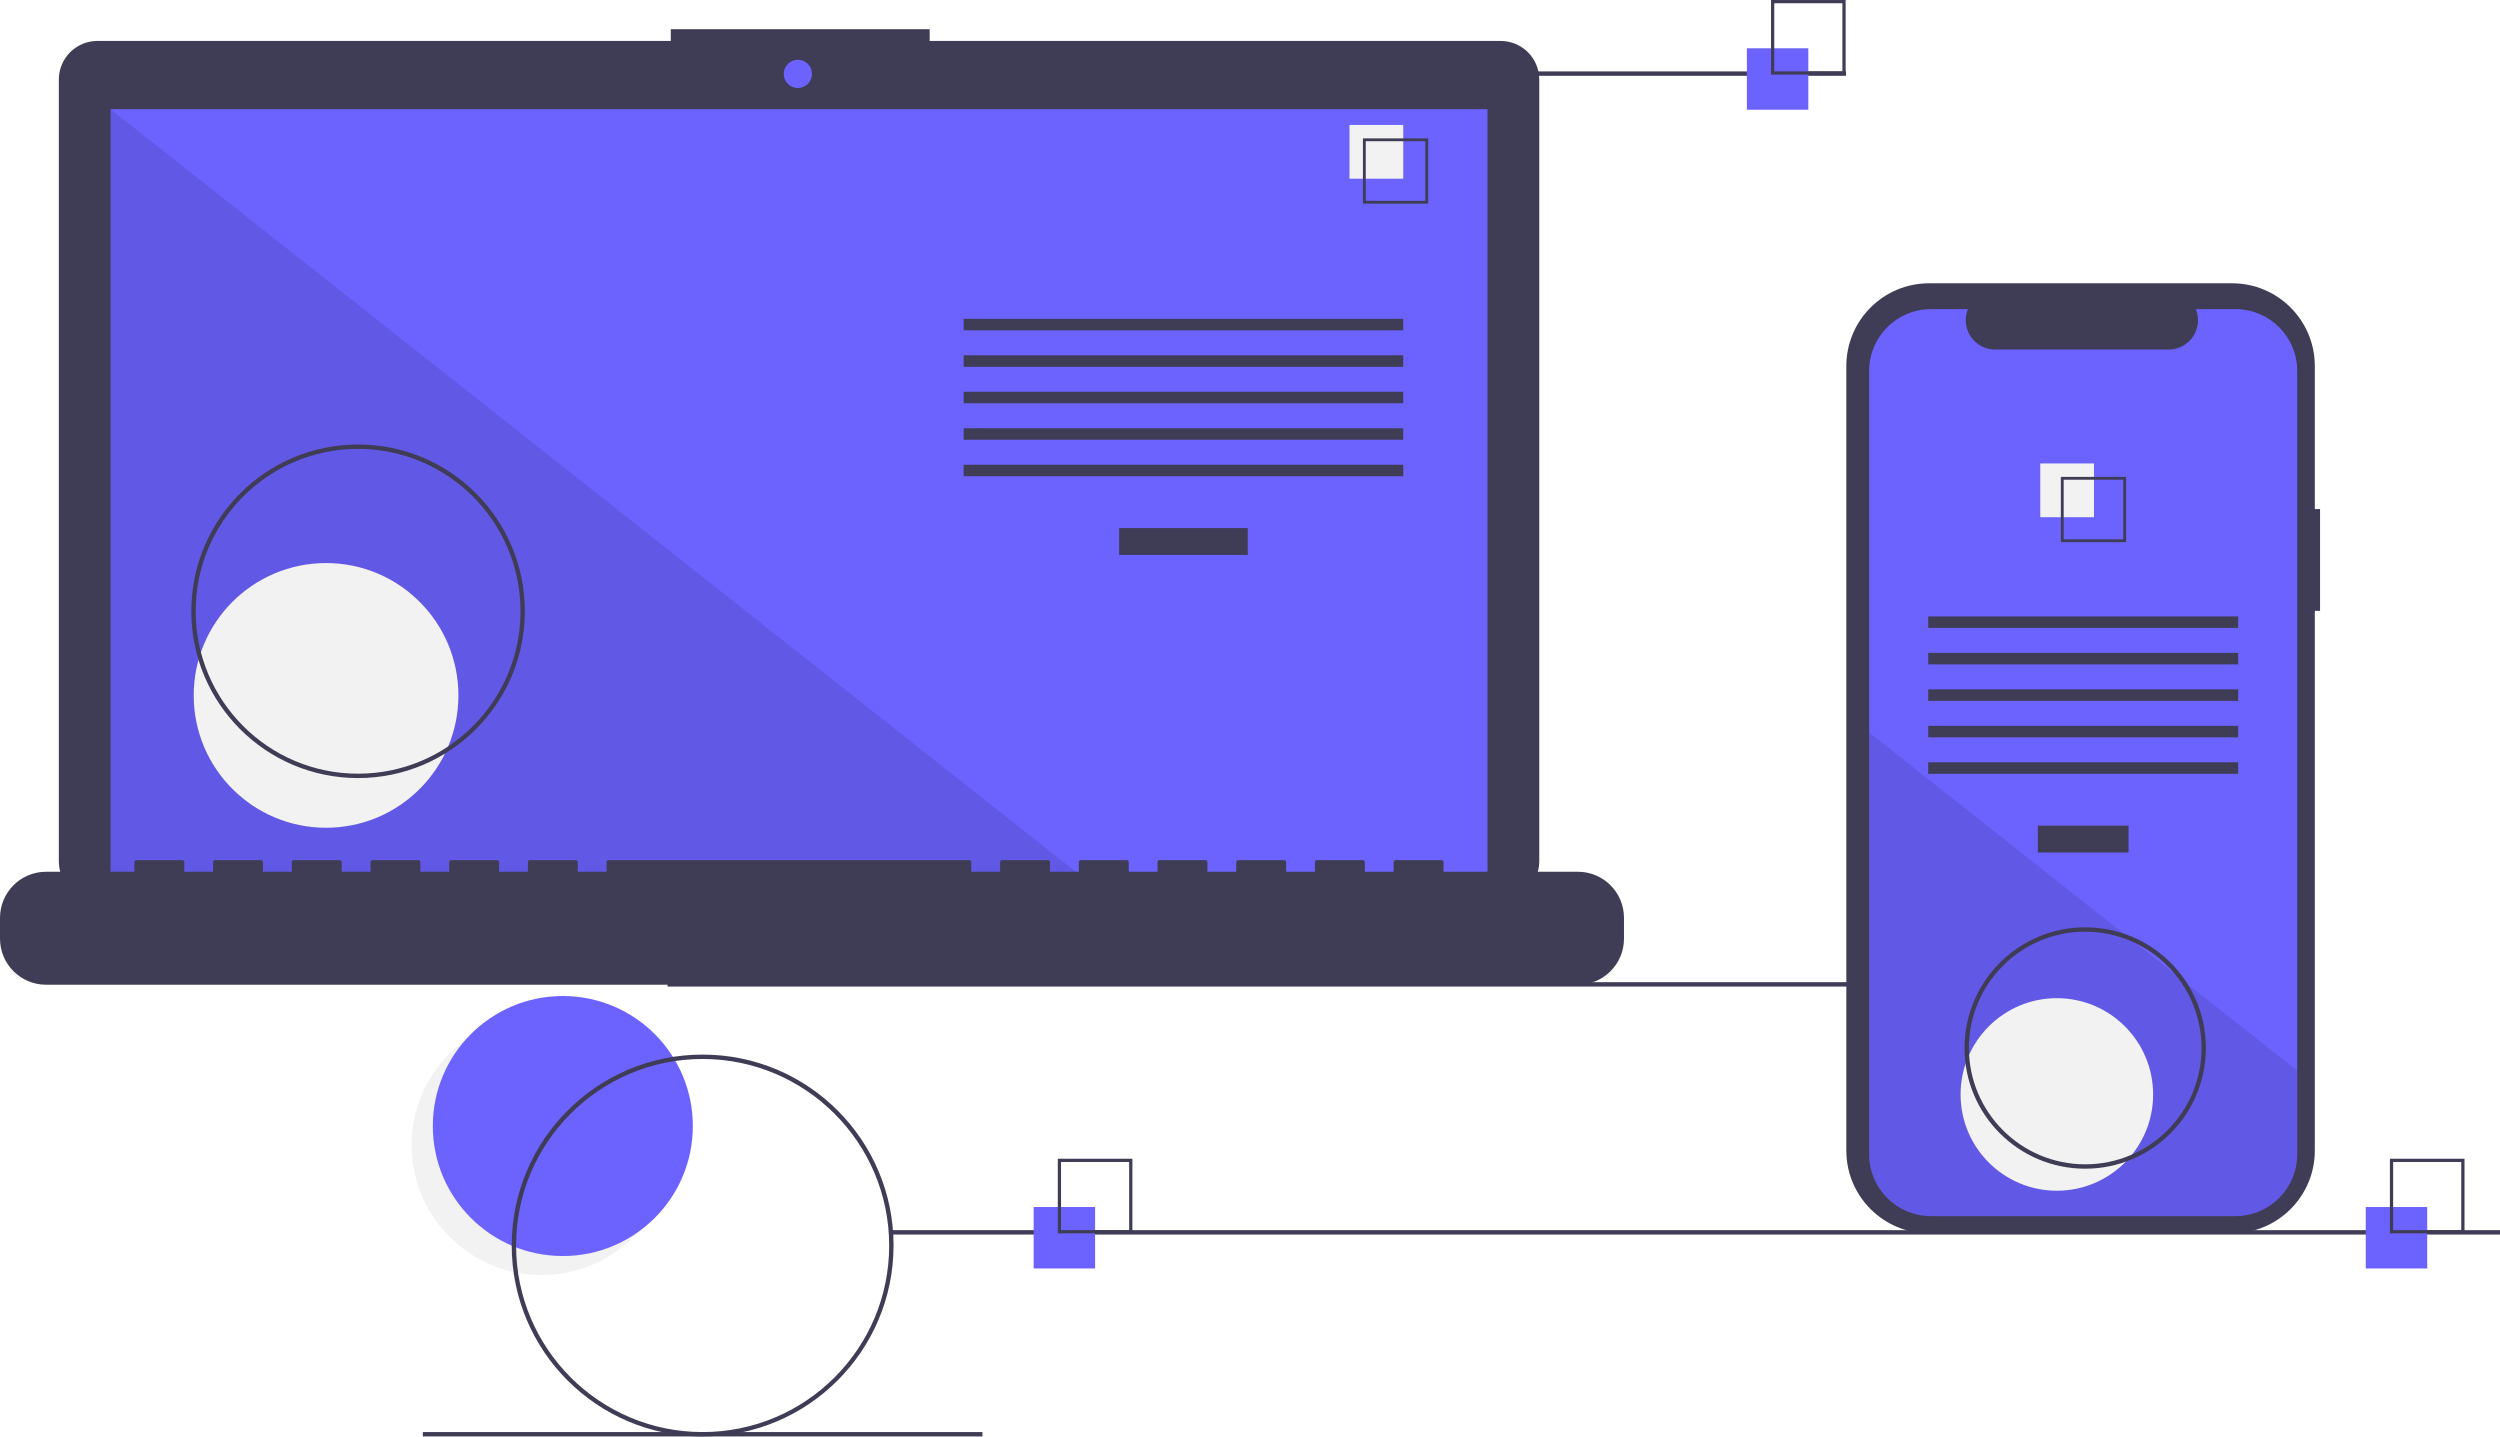
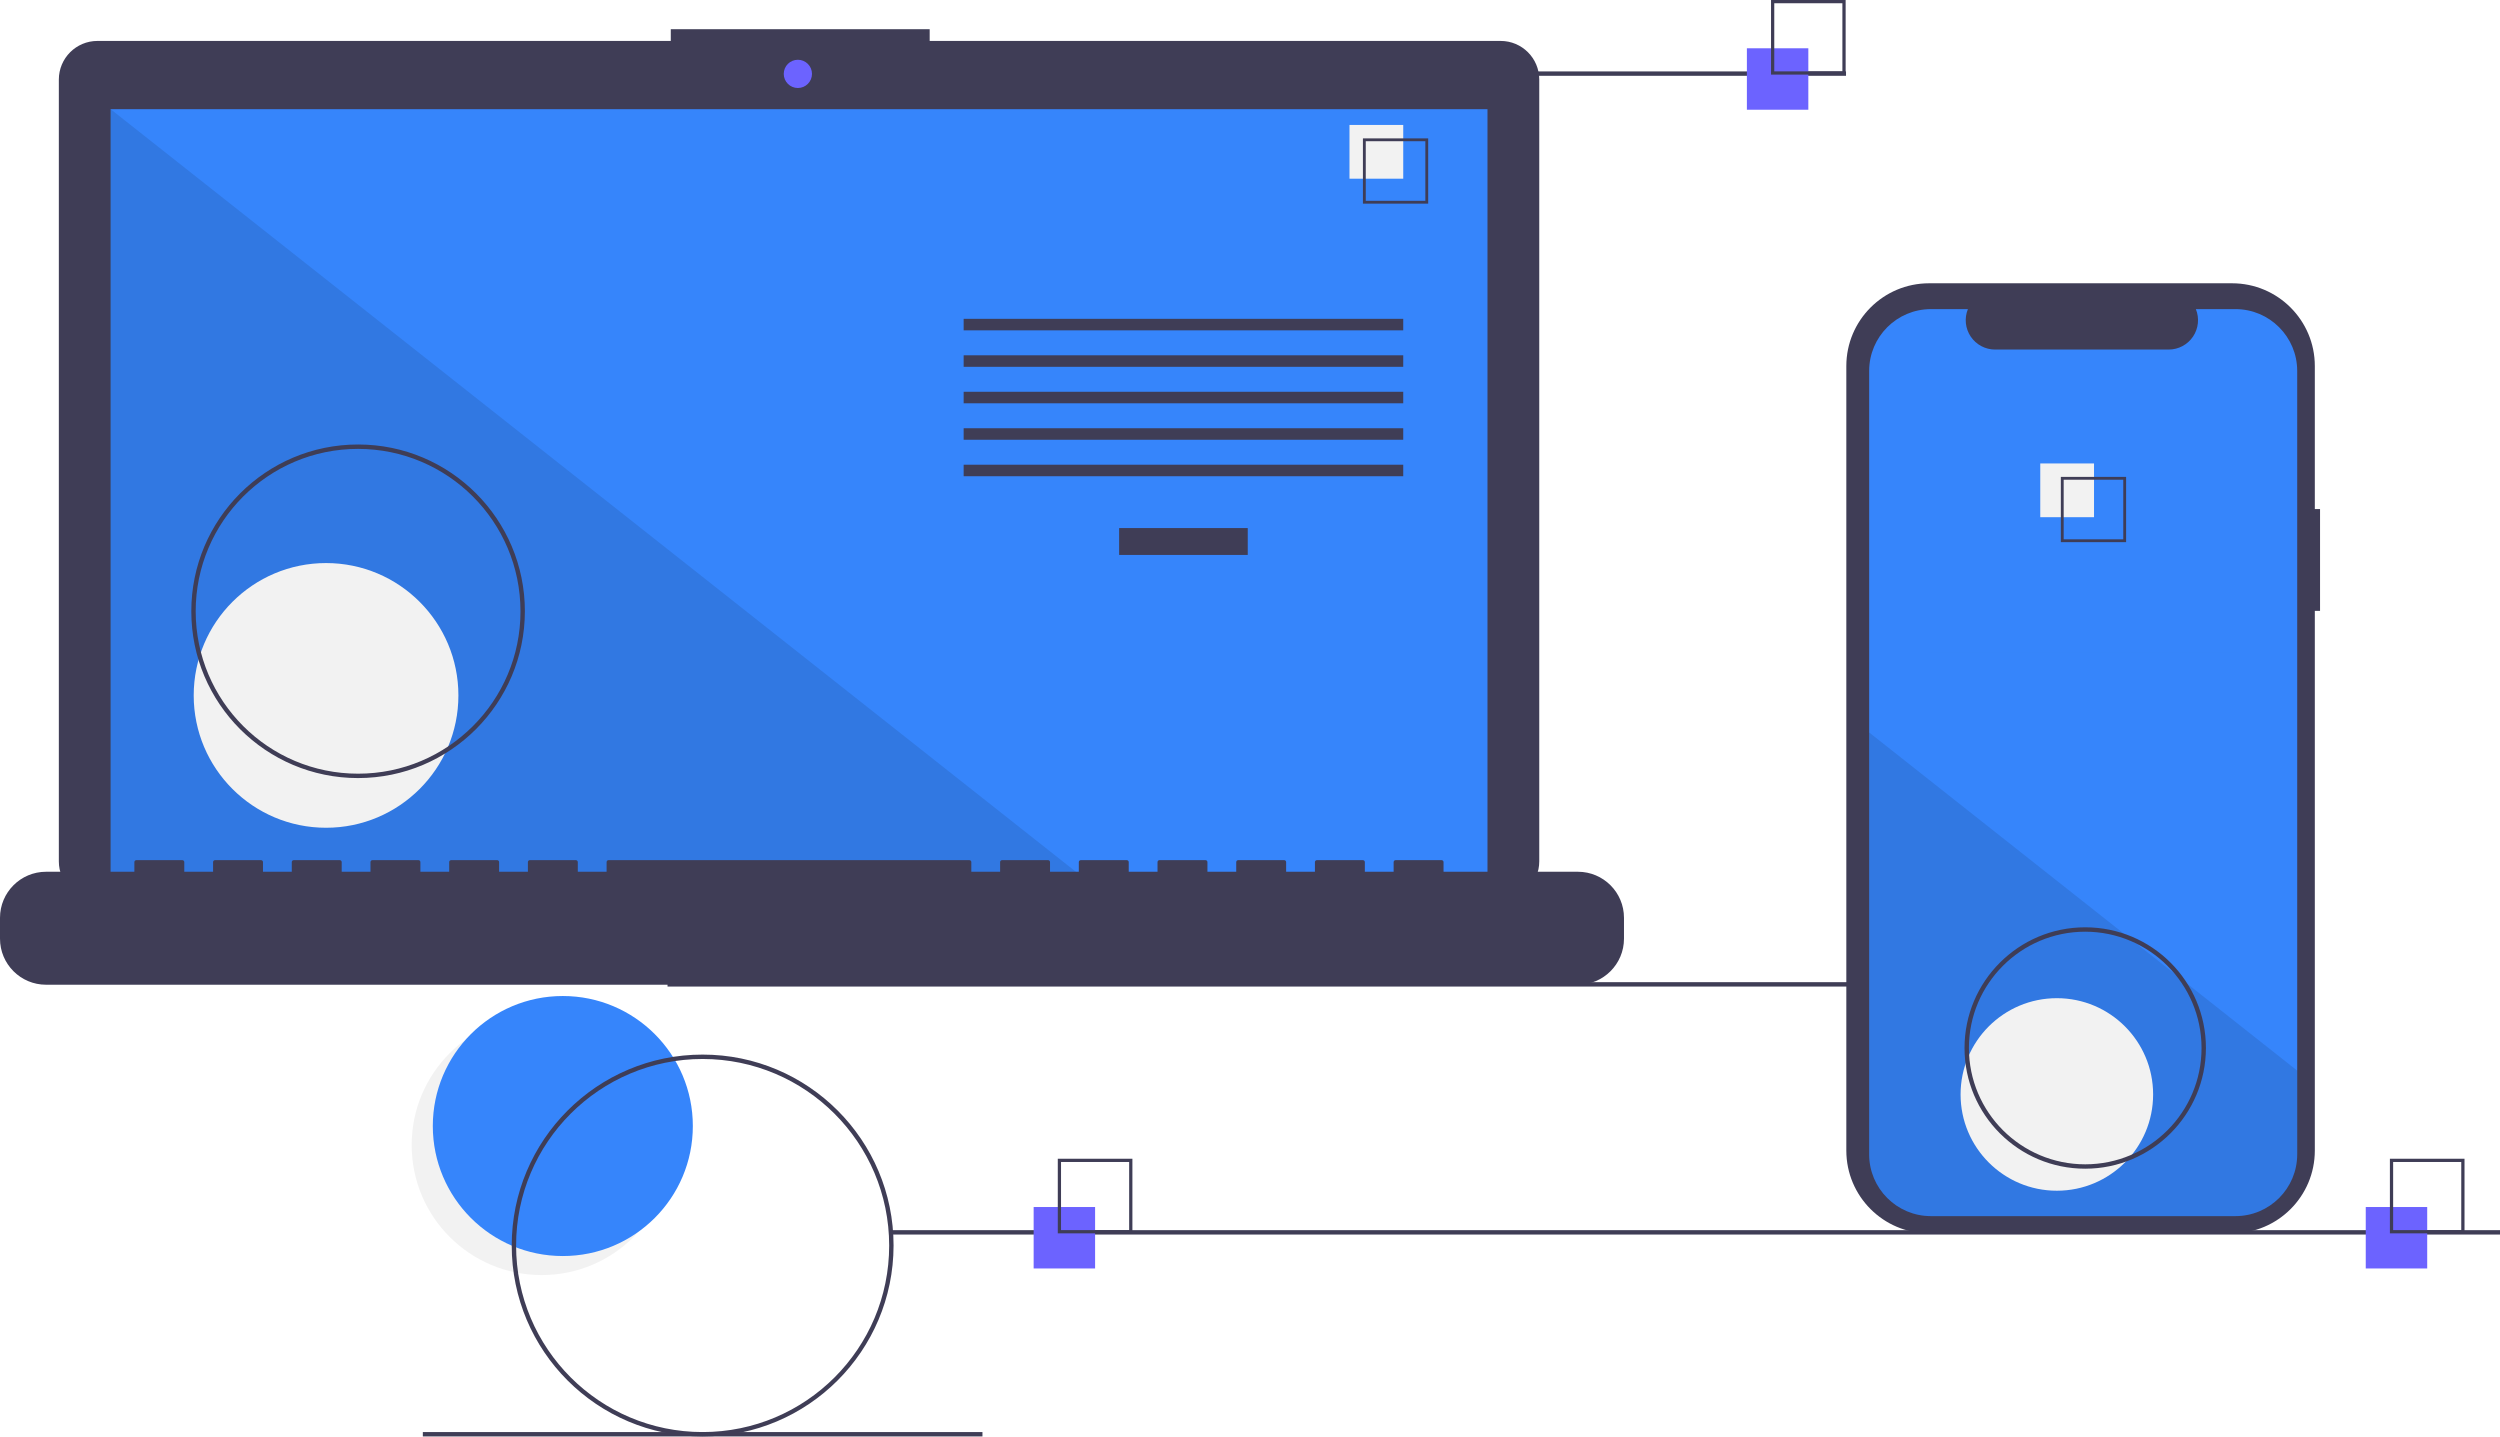
<svg xmlns="http://www.w3.org/2000/svg" data-name="Layer 1" width="1139.171" height="654.543" viewBox="0 0 1139.171 654.543">
  <circle cx="246.827" cy="521.765" r="59.243" fill="#f2f2f2" />
-   <circle cx="256.46" cy="513.095" r="59.243" fill="#6c63ff" />
+   <circle cx="256.46" cy="513.095" r="59.243" fill="#3685fb" />
  <rect x="304.171" y="447.543" width="733" height="2" fill="#3f3d56" />
  <path d="M714.207,141.381H454.038v-5.362h-117.971v5.362H74.825a17.599,17.599,0,0,0-17.599,17.599V515.231a17.599,17.599,0,0,0,17.599,17.599H714.207a17.599,17.599,0,0,0,17.599-17.599V158.979A17.599,17.599,0,0,0,714.207,141.381Z" transform="translate(-30.41456 -122.7284)" fill="#3f3d56" />
-   <rect x="50.406" y="49.754" width="627.391" height="353.913" fill="#6c63ff" />
+   <rect x="50.406" y="49.754" width="627.391" height="353.913" fill="#3685fb" />
  <circle cx="363.565" cy="33.667" r="6.435" fill="#6c63ff" />
  <polygon points="498.374 403.667 50.406 403.667 50.406 49.754 498.374 403.667" opacity="0.1" />
  <circle cx="148.574" cy="316.876" r="60.307" fill="#f2f2f2" />
  <rect x="509.953" y="240.622" width="58.605" height="12.246" fill="#3f3d56" />
  <rect x="439.102" y="145.279" width="200.307" height="5.248" fill="#3f3d56" />
  <rect x="439.102" y="161.898" width="200.307" height="5.248" fill="#3f3d56" />
  <rect x="439.102" y="178.518" width="200.307" height="5.248" fill="#3f3d56" />
  <rect x="439.102" y="195.137" width="200.307" height="5.248" fill="#3f3d56" />
  <rect x="439.102" y="211.756" width="200.307" height="5.248" fill="#3f3d56" />
  <rect x="614.917" y="56.934" width="24.492" height="24.492" fill="#f2f2f2" />
  <path d="M681.195,215.525h-29.74v-29.74h29.74Zm-28.447-1.293h27.154V187.078H652.748Z" transform="translate(-30.41456 -122.7284)" fill="#3f3d56" />
  <path d="M749.422,519.96H688.192v-4.412a.875.875,0,0,0-.875-.875h-20.993a.875.875,0,0,0-.875.875v4.412H652.329v-4.412a.875.875,0,0,0-.875-.875H630.462a.875.875,0,0,0-.875.875v4.412H616.467v-4.412a.875.875,0,0,0-.875-.875H594.599a.875.875,0,0,0-.875.875v4.412H580.604v-4.412a.875.875,0,0,0-.875-.875H558.736a.875.875,0,0,0-.875.875v4.412H544.741v-4.412a.875.875,0,0,0-.875-.875H522.873a.875.875,0,0,0-.875.875v4.412H508.878v-4.412a.875.875,0,0,0-.875-.875h-20.993a.875.875,0,0,0-.875.875v4.412H473.015v-4.412a.875.875,0,0,0-.875-.875H307.696a.875.875,0,0,0-.875.875v4.412H293.701v-4.412a.875.875,0,0,0-.875-.875H271.833a.875.875,0,0,0-.875.875v4.412H257.838v-4.412a.875.875,0,0,0-.875-.875h-20.993a.875.875,0,0,0-.875.875v4.412H221.975v-4.412a.875.875,0,0,0-.875-.875H200.107a.875.875,0,0,0-.875.875v4.412H186.112v-4.412a.875.875,0,0,0-.875-.875H164.244a.875.875,0,0,0-.875.875v4.412H150.249v-4.412a.875.875,0,0,0-.875-.875H128.381a.875.875,0,0,0-.875.875v4.412H114.386v-4.412a.875.875,0,0,0-.875-.875H92.519a.875.875,0,0,0-.875.875v4.412H51.407a20.993,20.993,0,0,0-20.993,20.993v9.492A20.993,20.993,0,0,0,51.407,571.438H749.422a20.993,20.993,0,0,0,20.993-20.993v-9.492A20.993,20.993,0,0,0,749.422,519.96Z" transform="translate(-30.41456 -122.7284)" fill="#3f3d56" />
  <path d="M193.586,477.272a76,76,0,1,1,76-76A76.086,76.086,0,0,1,193.586,477.272Zm0-150a74,74,0,1,0,74,74A74.084,74.084,0,0,0,193.586,327.272Z" transform="translate(-30.41456 -122.7284)" fill="#3f3d56" />
  <rect x="586.171" y="32.543" width="255" height="2" fill="#3f3d56" />
  <rect x="406.171" y="560.543" width="733" height="2" fill="#3f3d56" />
  <rect x="192.672" y="652.543" width="255" height="2" fill="#3f3d56" />
  <rect x="471" y="550" width="28" height="28" fill="#6c63ff" />
  <path d="M546.415,684.728h-34v-34h34Zm-32.522-1.478H544.936V652.207H513.893Z" transform="translate(-30.41456 -122.7284)" fill="#3f3d56" />
  <rect x="796" y="22" width="28" height="28" fill="#6c63ff" />
  <path d="M871.415,156.728h-34v-34h34Zm-32.522-1.478H869.936V124.207H838.893Z" transform="translate(-30.41456 -122.7284)" fill="#3f3d56" />
  <rect x="1078" y="550" width="28" height="28" fill="#6c63ff" />
  <path d="M1153.415,684.728h-34v-34h34Zm-32.522-1.478h31.043V652.207h-31.043Z" transform="translate(-30.41456 -122.7284)" fill="#3f3d56" />
  <path d="M1087.586,354.687h-2.379V289.525a37.714,37.714,0,0,0-37.714-37.714H909.44A37.714,37.714,0,0,0,871.726,289.525V647.006A37.714,37.714,0,0,0,909.44,684.72h138.053a37.714,37.714,0,0,0,37.714-37.714V401.07h2.379Z" transform="translate(-30.41456 -122.7284)" fill="#3f3d56" />
-   <path d="M1077.176,291.742v356.96a28.165,28.165,0,0,1-28.16,28.17H910.296a28.165,28.165,0,0,1-28.16-28.17v-356.96a28.163,28.163,0,0,1,28.16-28.16h16.83a13.379,13.379,0,0,0,12.39,18.43h79.09a13.379,13.379,0,0,0,12.39-18.43h18.02A28.163,28.163,0,0,1,1077.176,291.742Z" transform="translate(-30.41456 -122.7284)" fill="#6c63ff" />
-   <rect x="928.58" y="376.218" width="41.324" height="12.246" fill="#3f3d56" />
-   <rect x="878.621" y="280.875" width="141.24" height="5.248" fill="#3f3d56" />
-   <rect x="878.621" y="297.494" width="141.24" height="5.248" fill="#3f3d56" />
-   <rect x="878.621" y="314.114" width="141.24" height="5.248" fill="#3f3d56" />
-   <rect x="878.621" y="330.733" width="141.24" height="5.248" fill="#3f3d56" />
-   <rect x="878.621" y="347.352" width="141.24" height="5.248" fill="#3f3d56" />
+   <path d="M1077.176,291.742v356.96a28.165,28.165,0,0,1-28.16,28.17H910.296a28.165,28.165,0,0,1-28.16-28.17v-356.96a28.163,28.163,0,0,1,28.16-28.16h16.83a13.379,13.379,0,0,0,12.39,18.43h79.09a13.379,13.379,0,0,0,12.39-18.43h18.02A28.163,28.163,0,0,1,1077.176,291.742Z" transform="translate(-30.41456 -122.7284)" fill="#3685fb" />
+   <rect x="928.58" y="376.218" width="41.324" height="12.246" fill="#3685fb" />
+   <rect x="878.621" y="280.875" width="141.24" height="5.248" fill="#3685fb" />
+   <rect x="878.621" y="297.494" width="141.24" height="5.248" fill="#3685fb" />
+   <rect x="878.621" y="314.114" width="141.24" height="5.248" fill="#3685fb" />
+   <rect x="878.621" y="330.733" width="141.24" height="5.248" fill="#3685fb" />
+   <rect x="878.621" y="347.352" width="141.24" height="5.248" fill="#3685fb" />
  <rect x="929.684" y="211.179" width="24.492" height="24.492" fill="#f2f2f2" />
  <path d="M969.474,340.032v29.74h29.74v-29.74Zm28.45,28.45h-27.16v-27.16h27.16Z" transform="translate(-30.41456 -122.7284)" fill="#3f3d56" />
  <path d="M1077.176,610.582v38.12a28.165,28.165,0,0,1-28.16,28.17H910.296a28.165,28.165,0,0,1-28.16-28.17v-192.21l116.87,92.33,2,1.58,21.74,17.17,2.03,1.61Z" transform="translate(-30.41456 -122.7284)" opacity="0.1" />
  <circle cx="937.241" cy="498.707" r="43.868" fill="#f2f2f2" />
  <path d="M350.586,777.272a87,87,0,1,1,87-87A87.099,87.099,0,0,1,350.586,777.272Zm0-172a85,85,0,1,0,85,85A85.096,85.096,0,0,0,350.586,605.272Z" transform="translate(-30.41456 -122.7284)" fill="#3f3d56" />
  <path d="M980.586,655.272a55,55,0,1,1,55-55A55.062,55.062,0,0,1,980.586,655.272Zm0-108a53,53,0,1,0,53,53A53.06,53.06,0,0,0,980.586,547.272Z" transform="translate(-30.41456 -122.7284)" fill="#3f3d56" />
</svg>
